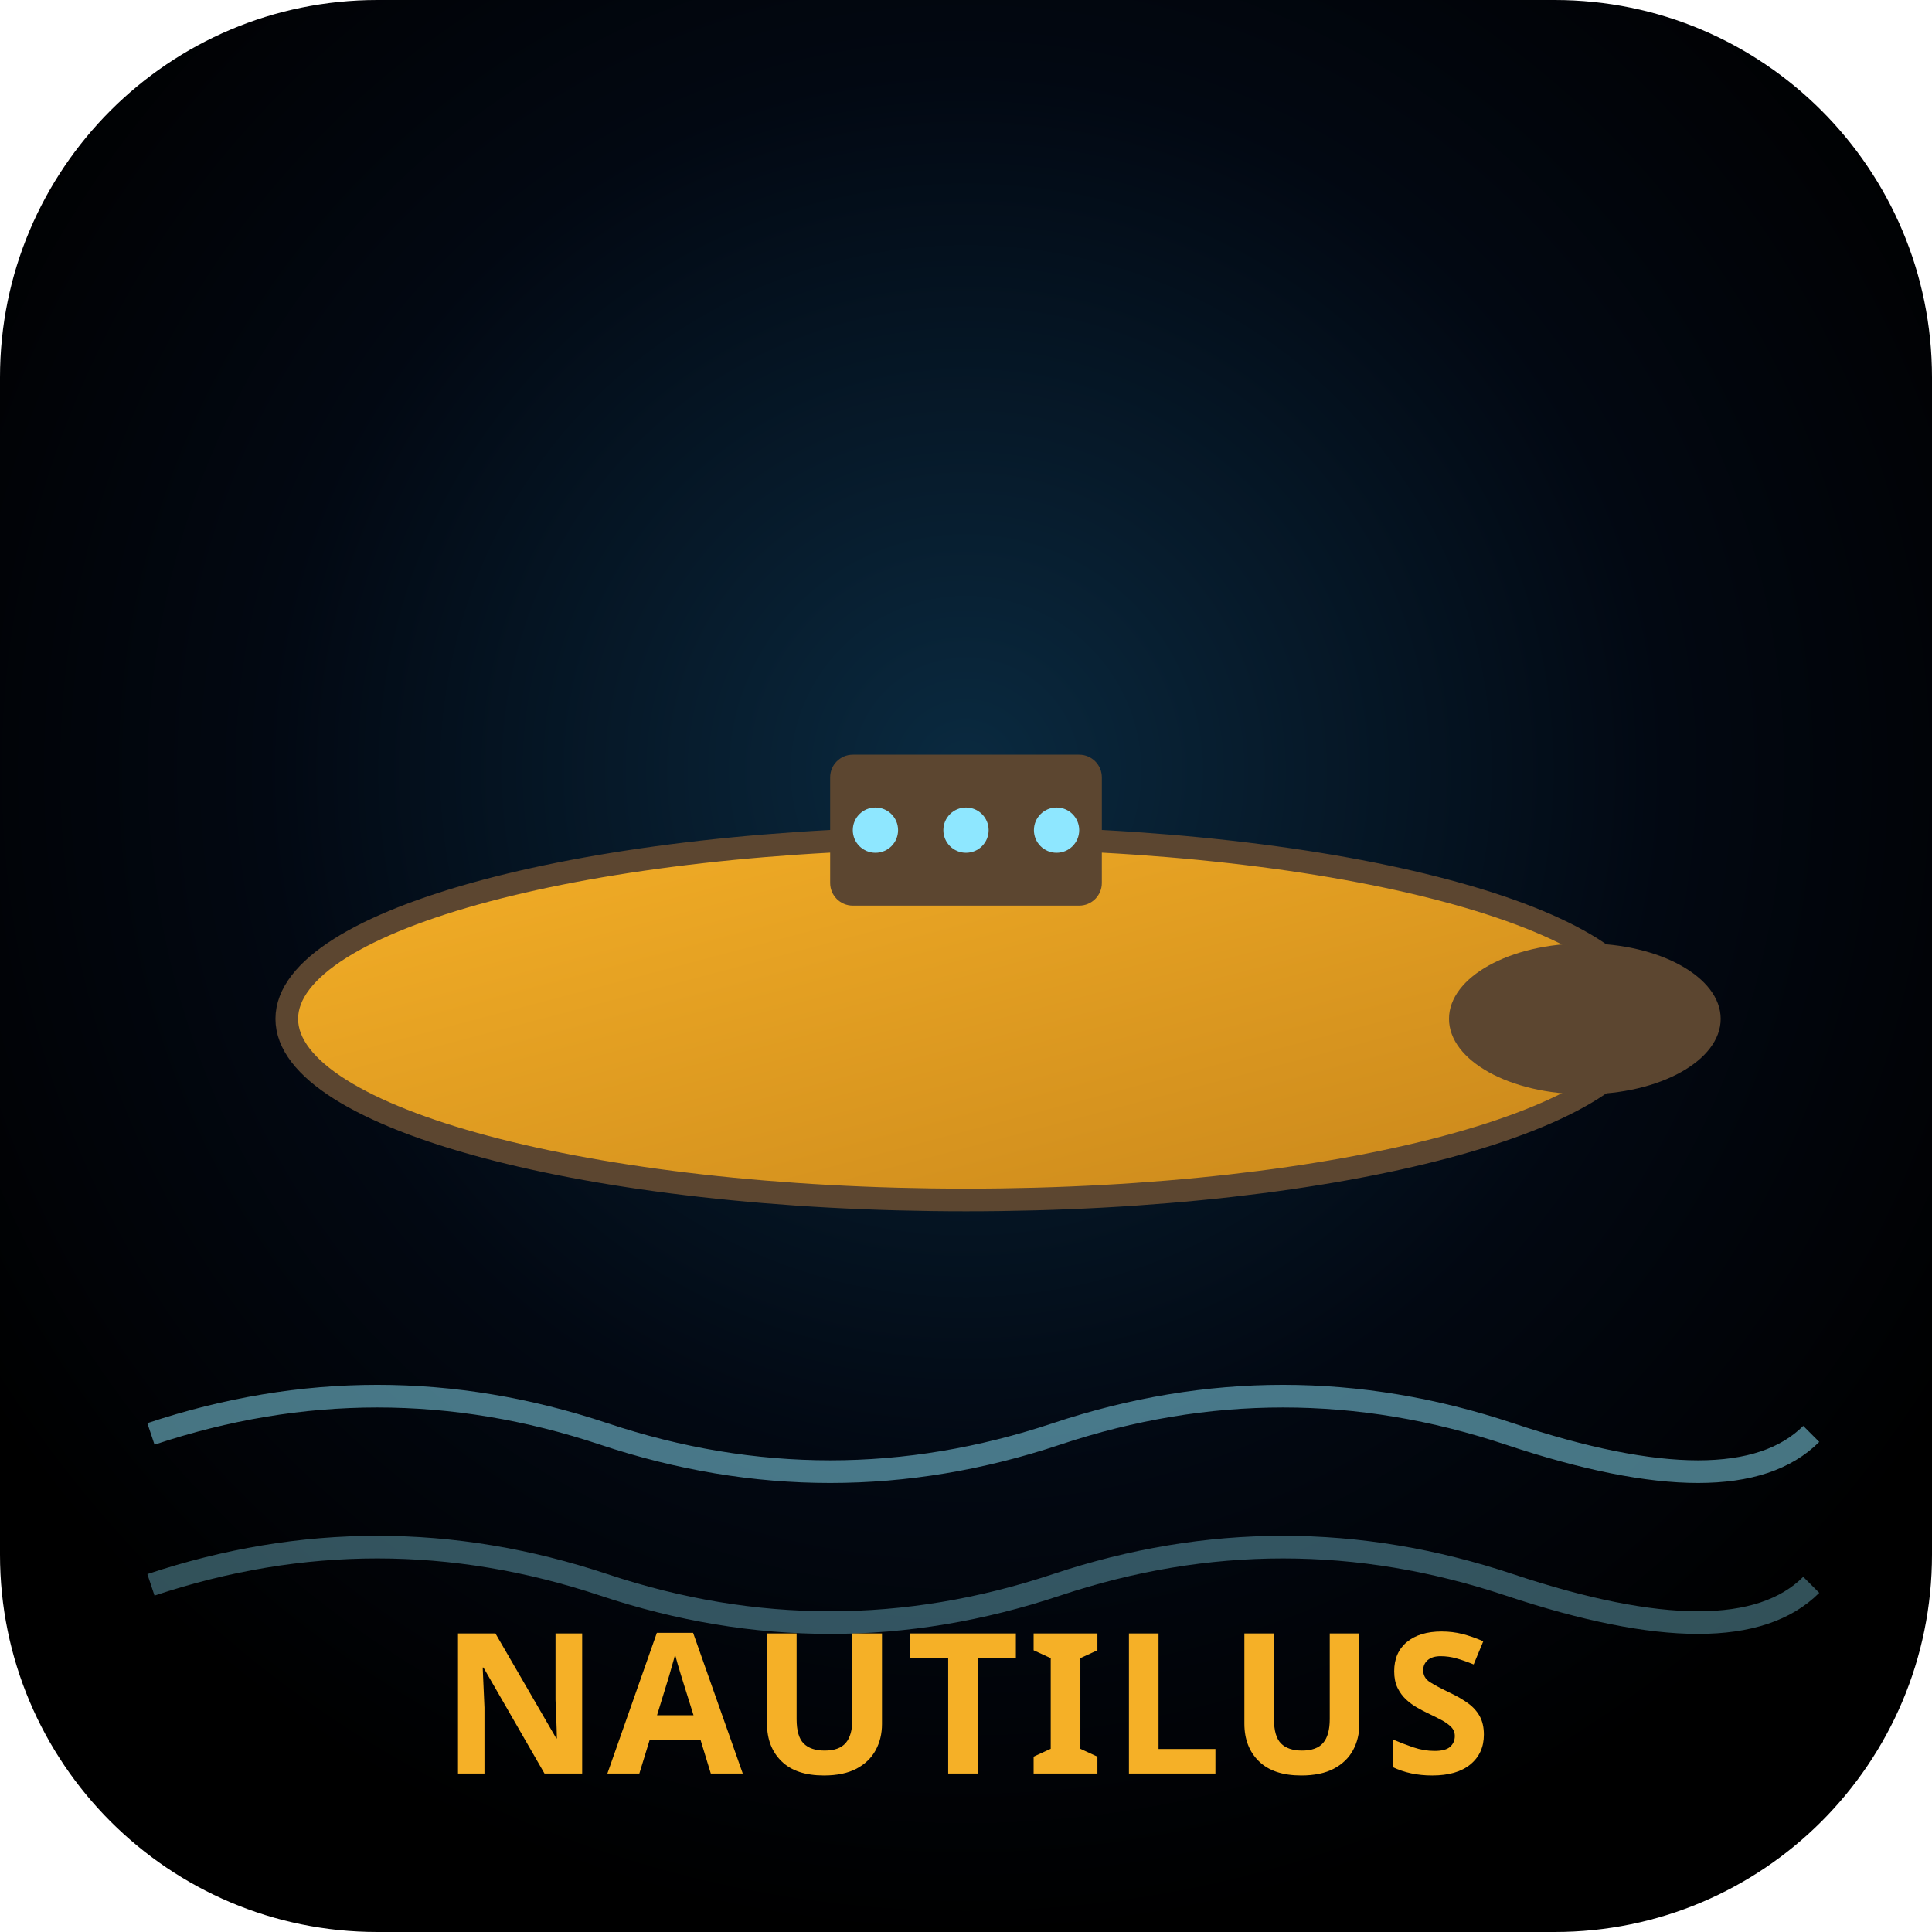
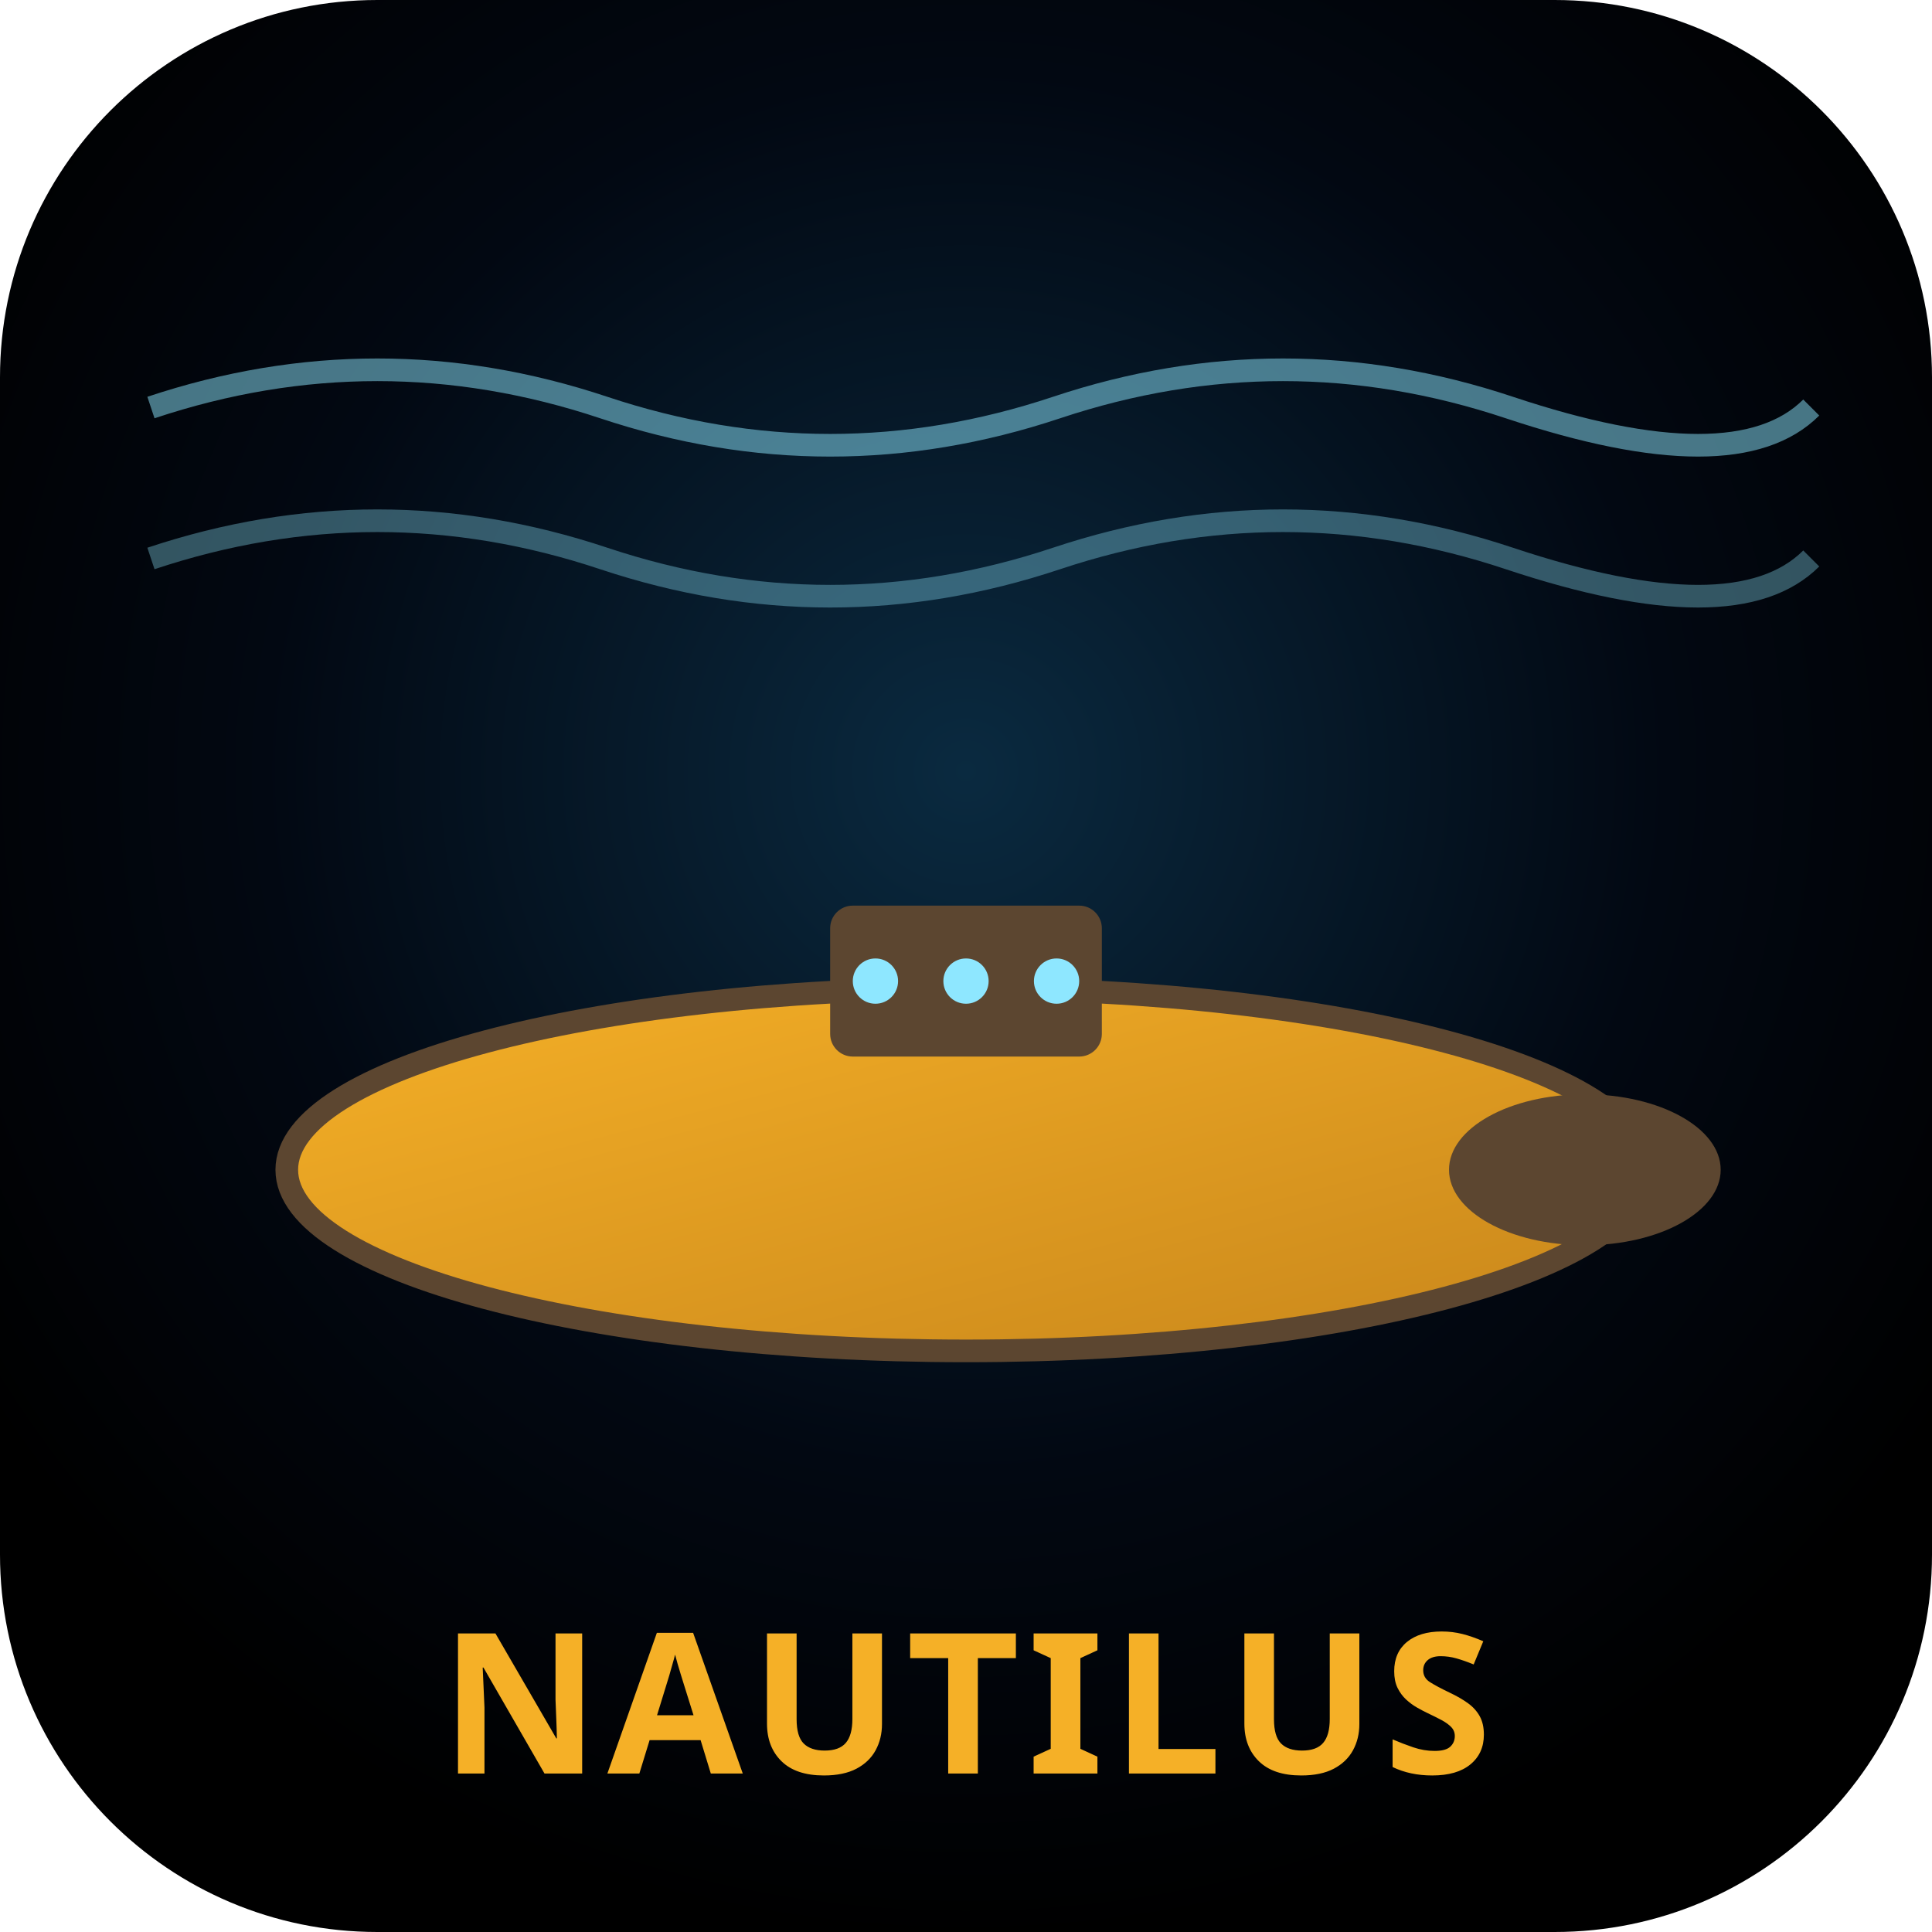
<svg xmlns="http://www.w3.org/2000/svg" viewBox="0 0 512 512">
  <defs>
    <radialGradient id="bg" cx="50%" cy="40%" r="60%">
      <stop offset="0%" stop-color="#0a2a40" />
      <stop offset="60%" stop-color="#020812" />
      <stop offset="100%" stop-color="#000" />
    </radialGradient>
    <linearGradient id="hull" x1="0" x2="1" y1="0" y2="1">
      <stop offset="0%" stop-color="#f5b027" />
      <stop offset="100%" stop-color="#c8861b" />
    </linearGradient>
  </defs>
  <rect width="512" height="512" rx="100" fill="url(#bg)" />
-   <ellipse cx="256" cy="270" rx="180" ry="48" fill="url(#hull)" stroke="#5c4630" stroke-width="6" />
-   <rect x="220" y="200" width="72" height="40" rx="6" fill="#5c4630" />
-   <circle cx="232" cy="220" r="6" fill="#8ee7ff" />
-   <circle cx="256" cy="220" r="6" fill="#8ee7ff" />
-   <circle cx="280" cy="220" r="6" fill="#8ee7ff" />
-   <ellipse cx="420" cy="270" rx="36" ry="20" fill="#5c4630" />
-   <path d="M 40 380 Q 100 360 160 380 T 280 380 T 400 380 T 480 380" stroke="#8ee7ff" stroke-width="6" fill="none" opacity="0.5" />
-   <path d="M 40 420 Q 100 400 160 420 T 280 420 T 400 420 T 480 420" stroke="#8ee7ff" stroke-width="6" fill="none" opacity="0.35" />
+   <path d="M 40 108 Q 100 88 160 108 T 280 108 T 400 108 T 480 108" stroke="#8ee7ff" stroke-width="6" fill="none" opacity="0.5" />
+   <path d="M 40 148 Q 100 128 160 148 T 280 148 T 400 148 T 480 148" stroke="#8ee7ff" stroke-width="6" fill="none" opacity="0.35" />
+   <ellipse cx="256" cy="310" rx="180" ry="48" fill="url(#hull)" stroke="#5c4630" stroke-width="6" />
+   <rect x="220" y="240" width="72" height="40" rx="6" fill="#5c4630" />
+   <circle cx="232" cy="260" r="6" fill="#8ee7ff" />
+   <circle cx="256" cy="260" r="6" fill="#8ee7ff" />
+   <circle cx="280" cy="260" r="6" fill="#8ee7ff" />
+   <ellipse cx="420" cy="310" rx="36" ry="20" fill="#5c4630" />
  <text x="256" y="470" font-family="Arial Black, sans-serif" font-size="52" font-weight="900" text-anchor="middle" fill="#f5b027" letter-spacing="2">NAUTILUS</text>
</svg>
